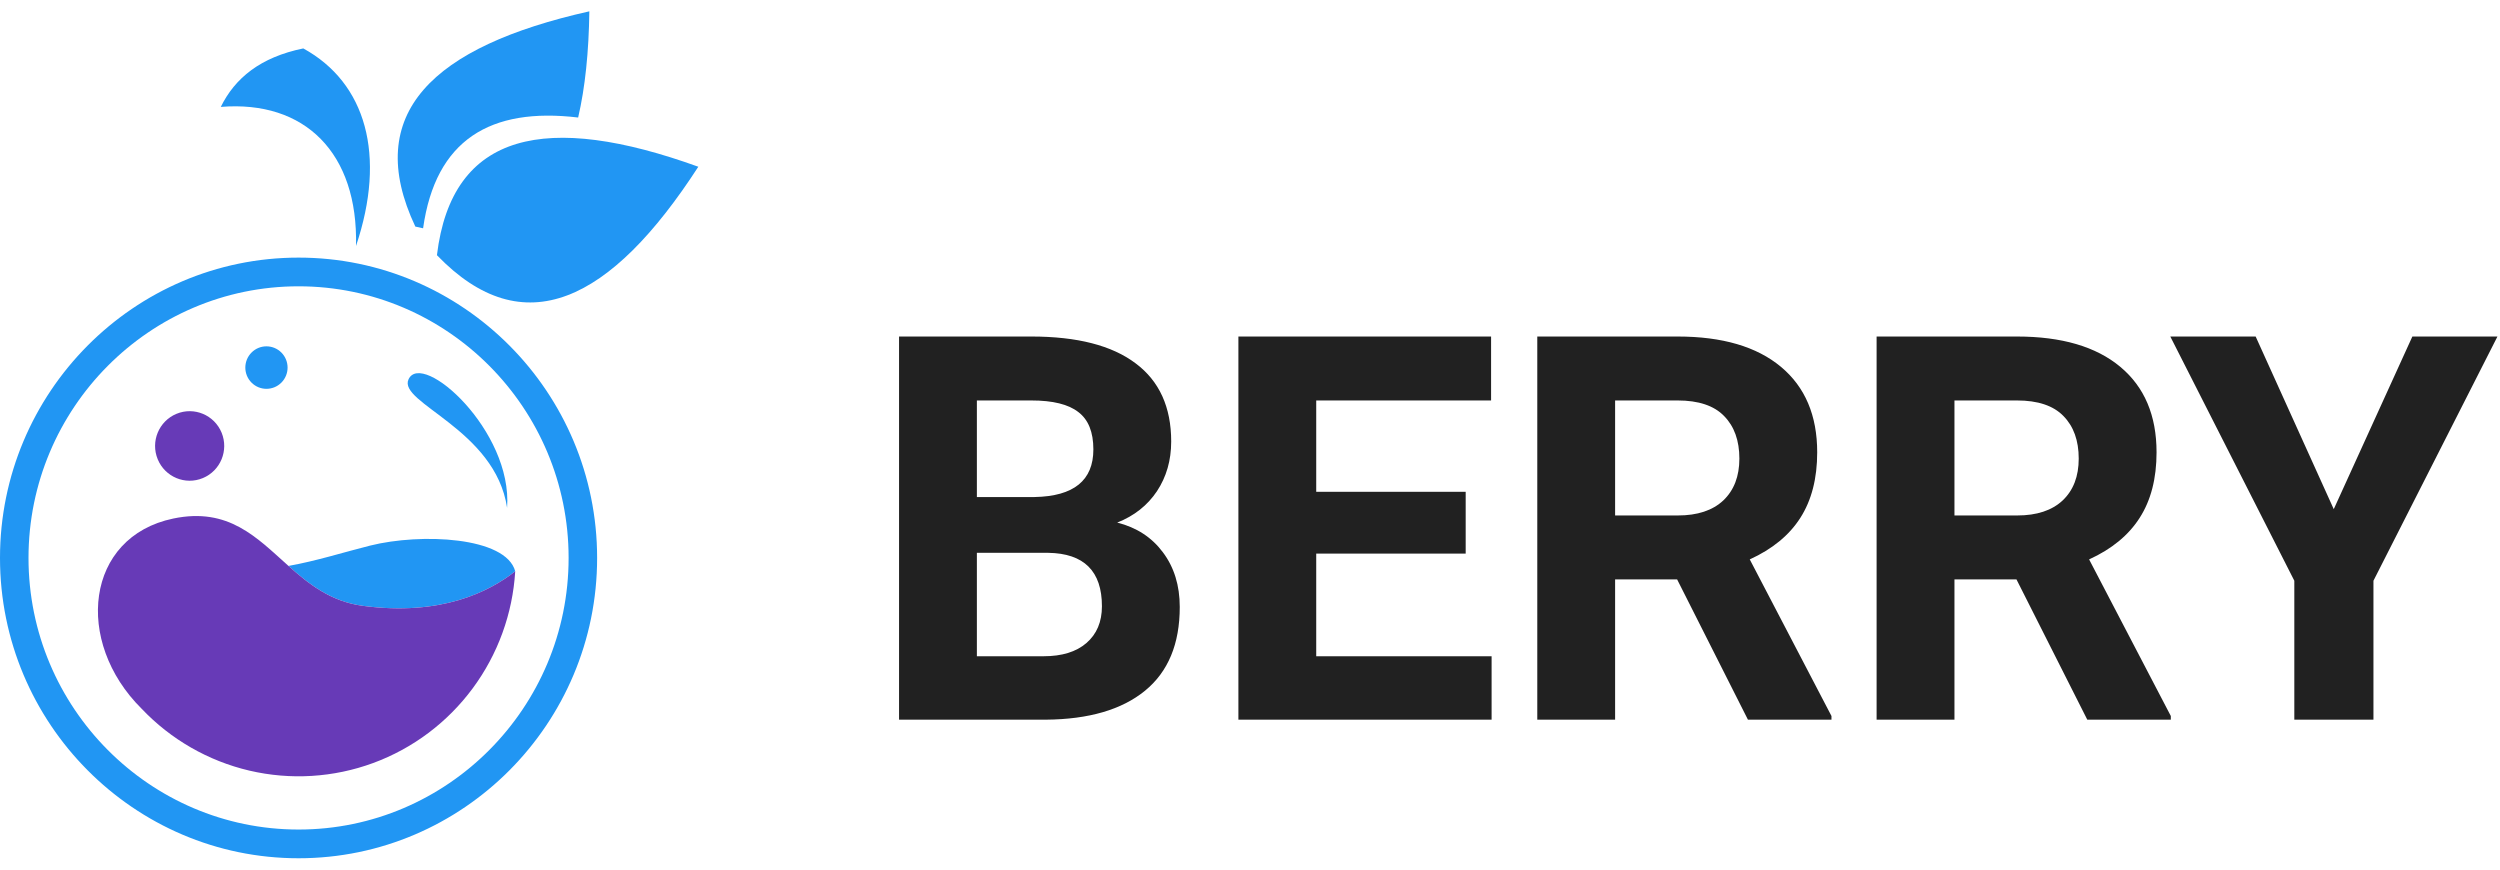
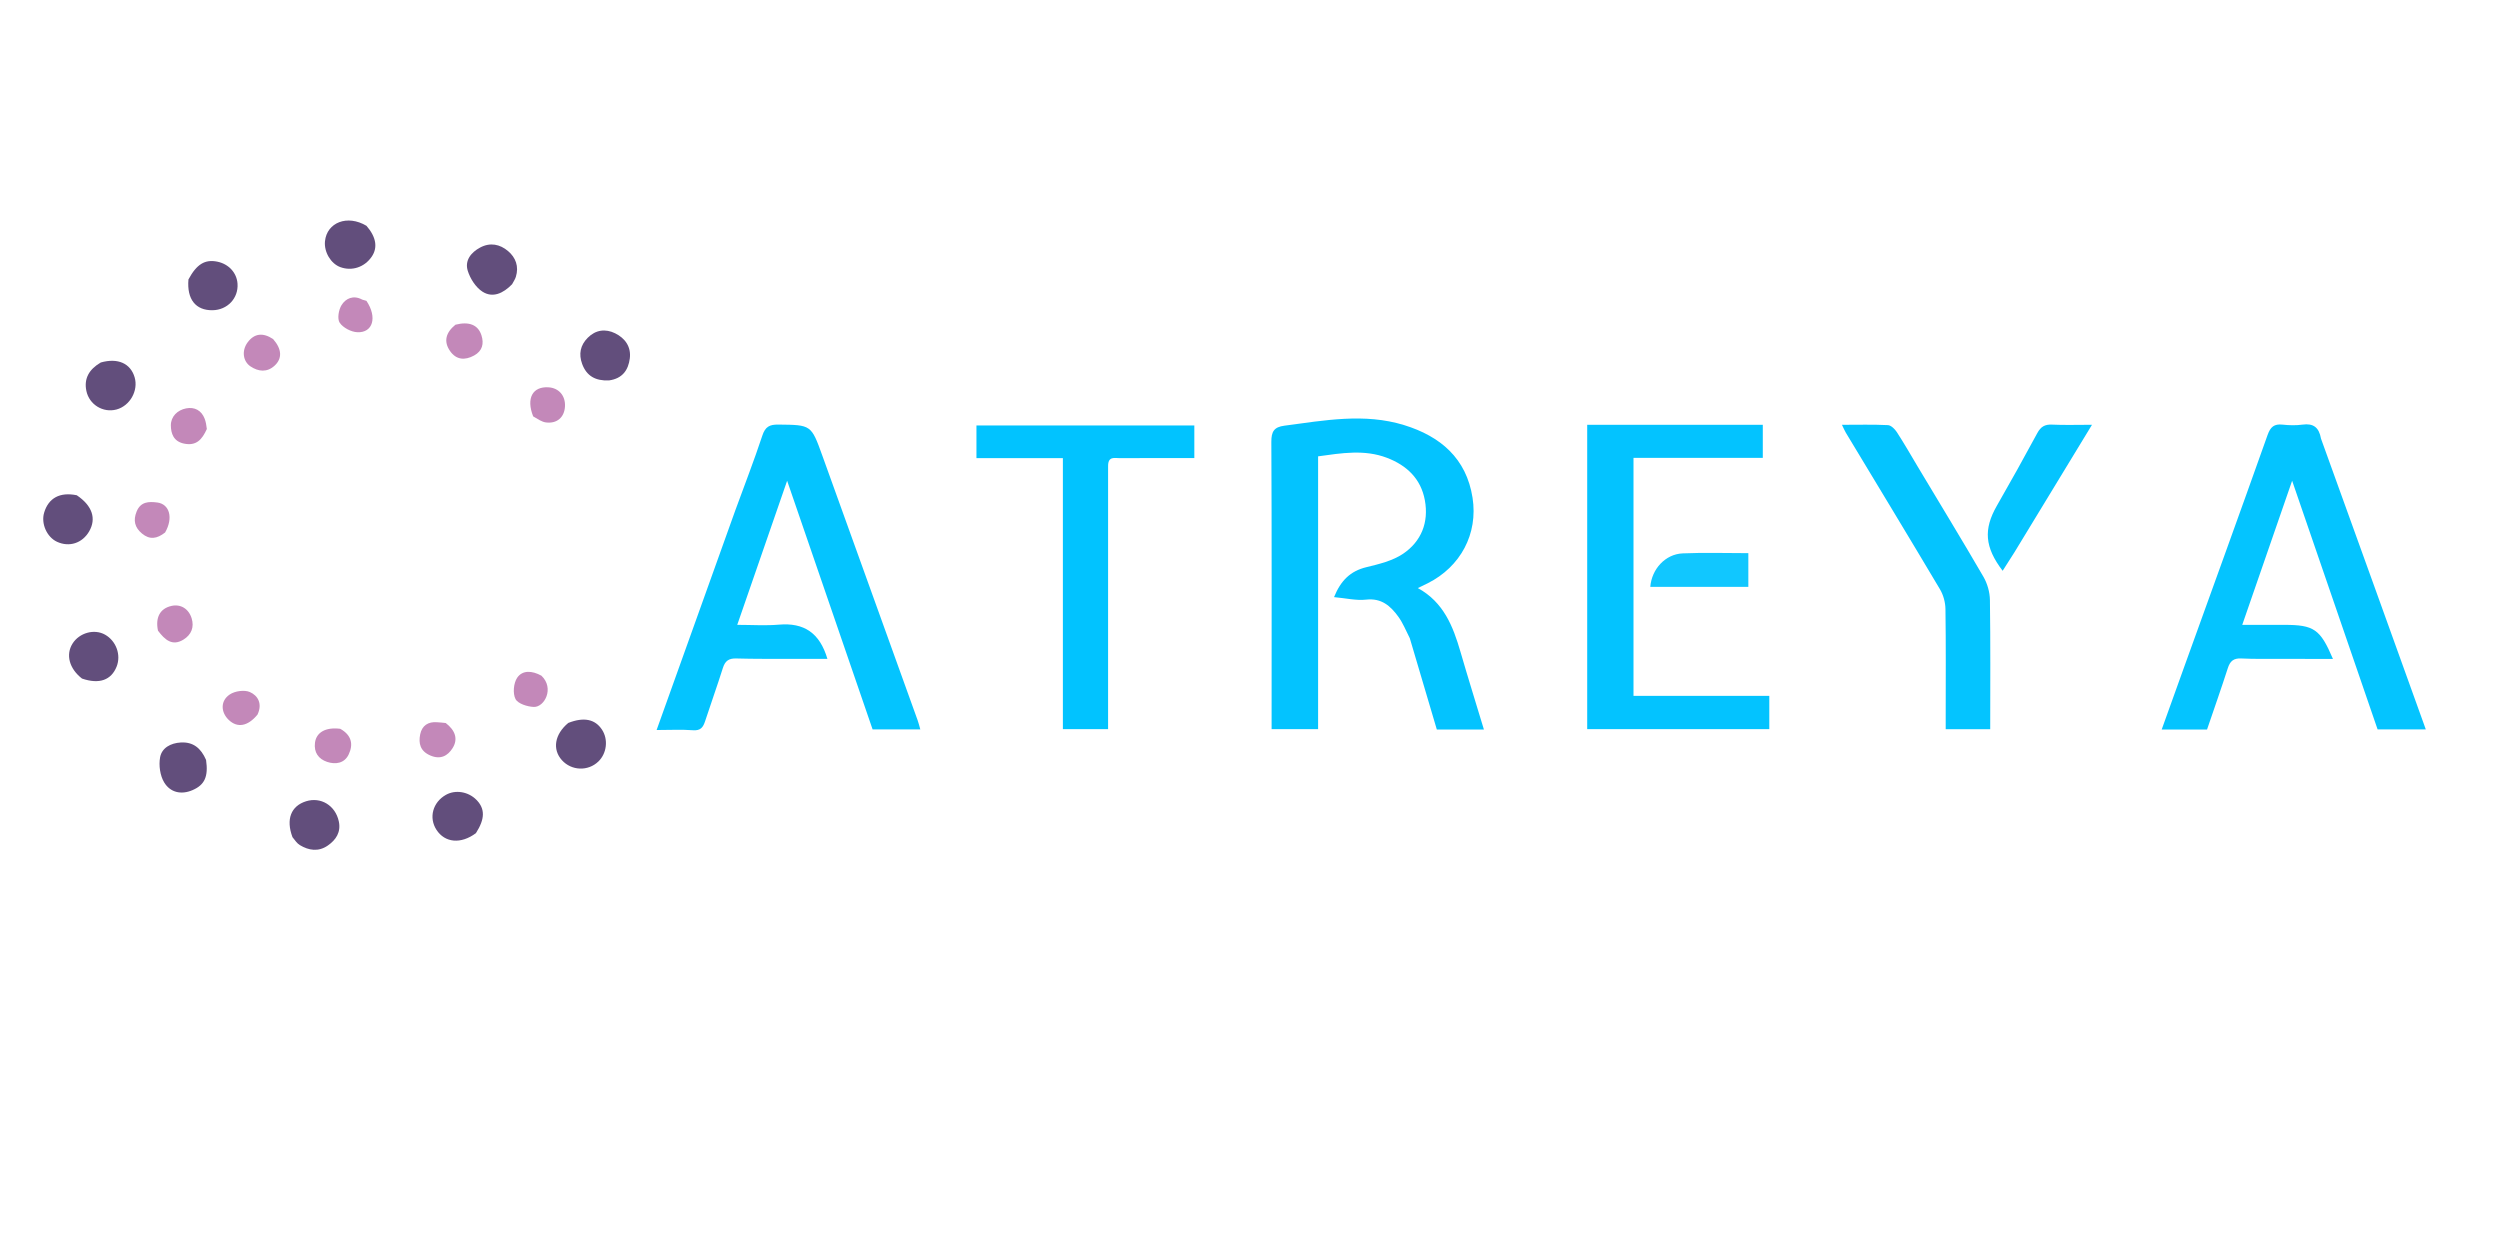
- <svg xmlns="http://www.w3.org/2000/svg" width="92" height="32" viewBox="0 0 92 32" fill="none">
-   <path d="M33.085 26.484V12.384H37.954C39.641 12.384 40.92 12.713 41.792 13.372C42.664 14.024 43.1 14.982 43.1 16.248C43.1 16.939 42.925 17.549 42.575 18.078C42.225 18.601 41.738 18.985 41.114 19.231C41.827 19.411 42.387 19.776 42.795 20.325C43.208 20.874 43.415 21.545 43.415 22.339C43.415 23.695 42.989 24.721 42.136 25.419C41.283 26.116 40.067 26.471 38.489 26.484H33.085ZM35.949 20.344V24.15H38.403C39.078 24.15 39.603 23.989 39.978 23.666C40.36 23.337 40.551 22.885 40.551 22.31C40.551 21.019 39.892 20.364 38.575 20.344H35.949ZM35.949 18.291H38.069C39.514 18.265 40.236 17.681 40.236 16.538C40.236 15.899 40.051 15.441 39.682 15.163C39.319 14.879 38.743 14.737 37.954 14.737H35.949V18.291ZM53.937 20.373H48.437V24.15H54.891V26.484H45.573V12.384H54.872V14.737H48.437V18.098H53.937V20.373ZM61.718 21.322H59.436V26.484H56.572V12.384H61.736C63.379 12.384 64.645 12.755 65.537 13.498C66.428 14.24 66.873 15.289 66.873 16.645C66.873 17.607 66.666 18.411 66.253 19.056C65.846 19.695 65.225 20.206 64.391 20.586L67.398 26.349V26.484H64.324L61.718 21.322ZM59.436 18.969H61.746C62.466 18.969 63.023 18.785 63.417 18.417C63.811 18.043 64.009 17.529 64.009 16.877C64.009 16.212 63.821 15.689 63.446 15.309C63.077 14.928 62.507 14.737 61.736 14.737H59.436V18.969ZM74.206 21.322H71.924V26.484H69.059V12.384H74.225C75.867 12.384 77.134 12.755 78.025 13.498C78.916 14.24 79.361 15.289 79.361 16.645C79.361 17.607 79.154 18.411 78.74 19.056C78.333 19.695 77.713 20.206 76.879 20.586L79.886 26.349V26.484H76.812L74.206 21.322ZM71.924 18.969H74.234C74.953 18.969 75.51 18.785 75.905 18.417C76.3 18.043 76.497 17.529 76.497 16.877C76.497 16.212 76.309 15.689 75.934 15.309C75.564 14.928 74.995 14.737 74.225 14.737H71.924V18.969ZM85.882 18.737L88.775 12.384H91.906L87.343 21.371V26.484H84.431V21.371L79.867 12.384H83.008L85.882 18.737Z" fill="#212121" />
-   <path d="M10.987 31.584C4.928 31.584 0 26.626 0 20.532C0 14.438 4.929 9.48 10.987 9.48C17.045 9.48 21.974 14.438 21.974 20.532C21.974 26.626 17.046 31.584 10.987 31.584ZM10.987 10.536C5.508 10.536 1.049 15.02 1.049 20.532C1.049 26.044 5.508 30.527 10.987 30.527C16.466 30.527 20.925 26.043 20.925 20.531C20.925 15.019 16.467 10.536 10.987 10.536Z" fill="#2196F3" />
-   <path d="M18.96 21.023C18.618 19.748 15.485 19.611 13.62 20.078C12.644 20.323 11.646 20.643 10.616 20.826C11.37 21.499 12.179 22.135 13.34 22.293C16.221 22.684 18.011 21.775 18.96 21.023Z" fill="#2196F3" />
-   <path d="M13.34 22.293C12.176 22.135 11.37 21.499 10.616 20.826C9.45 19.786 8.413 18.658 6.377 19.082C3.141 19.757 2.715 23.608 5.214 26.083C6.287 27.213 7.665 28.004 9.178 28.359C10.691 28.713 12.274 28.616 13.733 28.079C15.192 27.542 16.464 26.588 17.392 25.335C18.321 24.082 18.866 22.584 18.96 21.023C18.011 21.775 16.221 22.684 13.34 22.293Z" fill="#673AB7" />
-   <path d="M15.034 13.959C14.63 14.829 18.23 15.796 18.661 18.688C18.869 15.841 15.534 12.882 15.034 13.959Z" fill="#2196F3" />
-   <path d="M7.466 17.593C8.115 17.323 8.423 16.575 8.155 15.922C7.886 15.269 7.142 14.959 6.493 15.229C5.844 15.5 5.535 16.248 5.804 16.901C6.073 17.554 6.817 17.864 7.466 17.593Z" fill="#673AB7" />
-   <path d="M10.355 14.08C10.659 13.775 10.659 13.28 10.355 12.974C10.051 12.669 9.559 12.669 9.256 12.974C8.952 13.28 8.952 13.775 9.256 14.08C9.559 14.385 10.051 14.385 10.355 14.08Z" fill="#2196F3" />
-   <path d="M13.101 9.052C14.225 5.715 13.47 3.049 11.161 1.782C9.584 2.105 8.647 2.873 8.125 3.934C11.22 3.682 13.184 5.63 13.101 9.052Z" fill="#2196F3" />
-   <path d="M25.698 6.136C20.139 4.129 16.63 4.818 16.079 9.391C19.265 12.697 22.474 11.115 25.698 6.136Z" fill="#2196F3" />
-   <path d="M21.276 4.325C21.534 3.217 21.668 1.908 21.688 0.417C15.923 1.709 13.322 4.177 15.284 8.338C15.382 8.362 15.475 8.381 15.57 8.401C16.028 5.144 18.046 3.938 21.276 4.325Z" fill="#2196F3" />
+ <svg xmlns="http://www.w3.org/2000/svg" version="1.1" id="Layer_1" x="0px" y="0px" width="100%" viewBox="80 350 1000 500" enable-background="new 0 0 1200 1200" xml:space="preserve">
+   <path fill="#03C3FF" opacity="1" stroke="none" d=" M643.931,605.315   C642.342,602.167 641.154,599.179 639.321,596.66   C636.221,592.398 632.606,589.163 626.462,589.85   C622.474,590.295 618.322,589.272 613.615,588.851   C616.306,582.209 620.146,578.432 626.547,576.872   C631.612,575.638 637.046,574.34 641.249,571.494   C648.517,566.572 651.564,558.966 649.948,550.117   C648.371,541.479 642.683,536.132 634.75,533.114   C625.837,529.721 616.76,531.213 607.24,532.536   C607.24,568.891 607.24,605.099 607.24,641.654   C600.88,641.654 594.994,641.654 588.644,641.654   C588.644,639.962 588.644,638.324 588.644,636.687   C588.644,600.047 588.722,563.408 588.537,526.769   C588.516,522.611 589.618,520.817 593.761,520.273   C609.737,518.172 625.758,515.14 641.667,520.047   C656.121,524.506 666.567,533.305 669.024,549.117   C671.27,563.577 664.212,576.695 651.111,583.296   C649.935,583.889 648.74,584.445 647.128,585.224   C657.466,590.883 661.225,600.53 664.197,610.757   C667.198,621.084 670.401,631.353 673.563,641.805   C667.554,641.805 661.45,641.805 654.728,641.805   C651.184,629.825 647.613,617.756 643.931,605.315  z" />
+   <path fill="#04C4FF" opacity="1" stroke="none" d=" M1008.401,525.454   C1022.46,564.329 1036.323,602.855 1050.324,641.768   C1043.662,641.768 1037.555,641.768 1031.041,641.768   C1019.773,608.984 1008.461,576.072 996.852,542.293   C990.067,561.895 983.561,580.693 976.898,599.943   C982.736,599.943 988.182,599.942 993.627,599.943   C1005.584,599.945 1008.094,601.611 1013.176,613.563   C1005.96,613.563 999.112,613.579 992.264,613.558   C986.992,613.543 981.713,613.631 976.45,613.385   C973.446,613.245 972.041,614.442 971.146,617.211   C968.49,625.436 965.617,633.59 962.811,641.822   C956.856,641.822 951.06,641.822 944.672,641.822   C947.696,633.405 950.588,625.328 953.498,617.257   C964.702,586.185 975.974,555.138 987.026,524.012   C988.193,520.728 989.673,519.482 993.062,519.854   C995.696,520.143 998.427,520.205 1001.044,519.846   C1005.323,519.258 1007.599,520.924 1008.401,525.454  z" />
+   <path fill="#04C4FF" opacity="1" stroke="none" d=" M374.139,554.101   C377.853,543.905 381.66,534.155 384.936,524.229   C386.108,520.677 387.819,519.792 391.324,519.831   C404.5,519.977 404.477,519.865 408.954,532.308   C421.655,567.603 434.379,602.89 447.082,638.185   C447.463,639.242 447.715,640.345 448.121,641.753   C441.678,641.753 435.578,641.753 429.036,641.753   C417.778,609 406.466,576.087 394.853,542.299   C388.071,561.888 381.565,580.679 374.897,599.942   C380.722,599.942 386.194,600.324 391.594,599.859   C401.575,599 407.89,603.124 410.964,613.555   C405.95,613.555 401.083,613.568 396.216,613.552   C388.968,613.527 381.716,613.6 374.473,613.386   C371.501,613.299 370.034,614.386 369.151,617.188   C366.903,624.325 364.364,631.37 362.041,638.483   C361.246,640.918 360.241,642.327 357.211,642.097   C352.589,641.747 347.92,642.005 342.644,642.005   C353.224,612.491 363.623,583.484 374.139,554.101  z" />
+   <path fill="#03C3FF" opacity="1" stroke="none" d=" M726.023,519.915   C745.974,519.915 765.43,519.915 785.119,519.915   C785.119,524.449 785.119,528.559 785.119,533.158   C767.952,533.158 750.875,533.158 733.402,533.158   C733.402,564.985 733.402,596.331 733.402,628.334   C751.451,628.334 769.491,628.334 787.721,628.334   C787.721,633.088 787.721,637.188 787.721,641.647   C763.473,641.647 739.282,641.647 714.881,641.647   C714.881,601.156 714.881,560.743 714.881,519.915   C718.585,519.915 722.056,519.915 726.023,519.915  z" />
+   <path fill="#01C3FF" opacity="1" stroke="none" d=" M523.238,536.435   C523.234,571.691 523.234,606.487 523.234,641.642   C517.271,641.642 511.518,641.642 505.151,641.642   C505.151,605.815 505.151,569.804 505.151,533.242   C493.323,533.242 482.086,533.242 470.579,533.242   C470.579,528.616 470.579,524.546 470.579,520.196   C499.697,520.196 528.579,520.196 557.731,520.196   C557.731,524.411 557.731,528.49 557.731,533.233   C547.73,533.233 537.81,533.199 527.89,533.261   C525.924,533.274 523.204,532.371 523.238,536.435  z" />
+   <path fill="#04C4FF" opacity="1" stroke="none" d=" M847.168,536.785   C856.052,551.623 864.875,566.074 873.375,580.712   C874.946,583.419 875.925,586.87 875.97,589.995   C876.218,607.109 876.088,624.228 876.088,641.675   C870.226,641.675 864.647,641.675 858.282,641.675   C858.282,640.011 858.282,638.262 858.282,636.514   C858.282,622.203 858.393,607.891 858.183,593.584   C858.144,590.936 857.342,587.992 855.992,585.719   C843.546,564.769 830.9,543.937 818.325,523.064   C817.84,522.258 817.486,521.372 816.776,519.92   C823.317,519.92 829.254,519.758 835.169,520.051   C836.419,520.113 837.935,521.616 838.731,522.843   C841.623,527.294 844.261,531.91 847.168,536.785  z" />
+   <path fill="#04C4FF" opacity="1" stroke="none" d=" M885.804,570.865   C884.128,573.513 882.637,575.846 881.059,578.316   C873.853,568.887 873.372,561.672 878.716,552.351   C884.241,542.715 889.654,533.013 894.924,523.237   C896.302,520.682 897.921,519.712 900.806,519.847   C905.756,520.081 910.725,519.912 916.798,519.912   C906.225,537.291 896.107,553.92 885.804,570.865  z" />
+   <path fill="#11C7FF" opacity="1" stroke="none" d=" M759,584.759   C752.378,584.759 746.256,584.759 740.115,584.759   C740.673,577.599 746.155,571.647 753.088,571.35   C761.683,570.981 770.306,571.261 779.336,571.261   C779.336,575.746 779.336,579.927 779.336,584.759   C772.663,584.759 766.081,584.759 759,584.759  z" />
+   <path fill="#624E7C" opacity="1" stroke="none" d=" M196.99,684.865   C194.304,677.687 196.402,672.404 202.418,670.511   C208.338,668.65 214.135,672.184 215.514,678.505   C216.459,682.843 214.417,685.938 211.086,688.238   C207.403,690.78 203.538,690.232 199.902,688.017   C198.812,687.353 198.038,686.168 196.99,684.865  z" />
+   <path fill="#624E7C" opacity="1" stroke="none" d=" M307.314,639.171   C313.611,636.712 318.05,637.689 320.793,641.856   C323.363,645.761 322.741,651.313 319.368,654.581   C315.24,658.581 308.62,658.345 304.756,654.062   C300.889,649.775 301.813,643.729 307.314,639.171  z" />
+   <path fill="#624E7C" opacity="1" stroke="none" d=" M120.319,494.991   C127.176,493.061 132.21,495.38 133.847,500.901   C135.426,506.23 131.992,512.339 126.598,513.797   C121.285,515.232 115.677,511.892 114.537,506.316   C113.522,501.349 115.699,497.681 120.319,494.991  z" />
+   <path fill="#624E7C" opacity="1" stroke="none" d=" M162.426,653.973   C163.399,660.687 161.83,663.965 157.009,666.051   C152.393,668.049 148.055,666.922 145.665,662.957   C144.015,660.22 143.457,656.119 144.039,652.924   C144.731,649.131 148.282,647.233 152.287,646.997   C157.253,646.705 160.366,649.234 162.426,653.973  z" />
+   <path fill="#624E7C" opacity="1" stroke="none" d=" M110.705,548.1   C116.953,552.293 118.611,557.469 115.662,562.553   C112.922,567.277 107.73,568.967 102.836,566.729   C98.745,564.857 96.34,559.432 97.659,555.047   C99.41,549.221 103.922,546.712 110.705,548.1  z" />
+   <path fill="#624E7C" opacity="1" stroke="none" d=" M323.565,502.174   C318.228,502.394 314.646,500.428 312.864,495.586   C311.399,491.603 312.14,488.084 315.089,485.111   C318.27,481.905 322.202,481.419 326.058,483.319   C330.027,485.274 332.516,488.719 331.923,493.363   C331.335,497.964 329.035,501.433 323.565,502.174  z" />
+   <path fill="#624E7C" opacity="1" stroke="none" d=" M155.382,461.774   C158.669,455.643 162.01,453.665 166.902,454.66   C171.482,455.59 174.701,459.086 175.01,463.466   C175.421,469.284 170.97,474.009 165,474.092   C158.307,474.184 154.69,469.752 155.382,461.774  z" />
+   <path fill="#624E7C" opacity="1" stroke="none" d=" M270.366,683.259   C264.314,687.759 257.965,687.11 254.595,681.942   C251.426,677.085 253.096,670.898 258.375,667.933   C262.201,665.784 267.361,666.645 270.606,669.973   C274.039,673.494 274.05,677.52 270.366,683.259  z" />
+   <path fill="#624E7C" opacity="1" stroke="none" d=" M226.587,440.323   C230.512,444.836 231.146,449.065 228.689,452.672   C225.818,456.888 220.763,458.562 216.108,456.84   C212.304,455.432 209.554,450.773 209.993,446.479   C210.76,438.973 218.95,435.75 226.587,440.323  z" />
+   <path fill="#624E7C" opacity="1" stroke="none" d=" M284.833,463.7   C281.277,467.368 277.072,469.285 272.99,466.669   C270.297,464.943 268.084,461.466 267.104,458.322   C265.837,454.257 268.322,451.004 272.073,449.007   C276.096,446.867 279.97,447.692 283.194,450.402   C286.288,453.003 287.625,456.595 286.343,460.725   C286.053,461.658 285.495,462.508 284.833,463.7  z" />
+   <path fill="#624E7C" opacity="1" stroke="none" d=" M112.8,621.426   C107.663,617.425 106.241,611.837 109.013,607.439   C111.755,603.09 117.738,601.446 122.019,603.865   C126.484,606.387 128.508,611.984 126.645,616.652   C124.496,622.033 119.732,623.799 112.8,621.426  z" />
+   <path fill="#C388B9" opacity="1" stroke="none" d=" M293.271,516.555   C290.389,509.27 293.058,504.532 299.409,504.927   C303.552,505.185 306.227,508.293 305.993,512.578   C305.756,516.907 302.814,519.542 298.362,518.972   C296.677,518.756 295.111,517.616 293.271,516.555  z" />
+   <path fill="#C388B9" opacity="1" stroke="none" d=" M216.102,641.518   C220.728,644.101 221.367,647.826 219.458,651.811   C217.758,655.362 214.178,655.881 210.826,654.749   C207.427,653.6 205.484,650.995 205.998,647.057   C206.532,642.973 210.203,640.776 216.102,641.518  z" />
+   <path fill="#C388B9" opacity="1" stroke="none" d=" M262.178,479.884   C267.649,478.48 271.255,479.95 272.586,484.138   C273.638,487.45 272.986,490.37 269.631,492.206   C265.931,494.231 262.496,493.953 260.032,490.432   C257.335,486.577 258.336,483.004 262.178,479.884  z" />
+   <path fill="#C388B9" opacity="1" stroke="none" d=" M143.196,602.28   C142.104,597.084 143.918,593.423 148.595,592.365   C152.197,591.549 155.439,593.441 156.645,597.287   C157.76,600.844 156.56,603.88 153.398,605.832   C148.935,608.588 145.98,605.958 143.196,602.28  z" />
+   <path fill="#C388B9" opacity="1" stroke="none" d=" M296.577,620.284   C301.868,625.315 297.763,632.928 293.521,632.773   C290.937,632.678 287.151,631.476 286.195,629.603   C285.059,627.377 285.422,623.251 286.863,621.113   C288.974,617.983 292.837,618.207 296.577,620.284  z" />
+   <path fill="#C388B9" opacity="1" stroke="none" d=" M146.039,562.995   C142.783,565.554 139.874,565.977 136.797,563.417   C133.867,560.979 133.218,558.145 134.649,554.614   C136.264,550.628 139.534,550.567 142.909,551.002   C147.822,551.635 149.4,557.151 146.039,562.995  z" />
+   <path fill="#C388B9" opacity="1" stroke="none" d=" M189.241,485.623   C192.753,489.613 192.986,493.403 189.796,496.301   C186.815,499.01 183.387,498.689 180.206,496.567   C177.183,494.549 176.591,490.277 179.047,486.949   C181.7,483.354 185.174,482.922 189.241,485.623  z" />
+   <path fill="#C388B9" opacity="1" stroke="none" d=" M162.735,521.604   C160.827,525.822 158.535,528.482 153.566,527.433   C149.343,526.541 148.364,523.295 148.346,520.147   C148.326,516.601 150.972,514.027 154.452,513.351   C157.771,512.706 160.574,514.095 161.875,517.514   C162.331,518.713 162.549,520.003 162.735,521.604  z" />
+   <path fill="#C388B9" opacity="1" stroke="none" d=" M183,635.844   C179.079,640.601 174.925,641.24 171.506,637.978   C168.284,634.903 168.09,630.336 171.914,627.779   C173.975,626.402 177.753,625.862 179.94,626.815   C183.147,628.212 185.068,631.477 183,635.844  z" />
+   <path fill="#C388B9" opacity="1" stroke="none" d=" M258.296,639.209   C262.011,642.062 263.376,645.543 261.022,649.274   C259.097,652.323 256.217,653.957 252.134,652.199   C248.077,650.453 247.348,647.373 248.071,643.756   C248.773,640.24 251.26,638.563 254.943,638.903   C255.928,638.994 256.918,639.02 258.296,639.209  z" />
+   <path fill="#C388B9" opacity="1" stroke="none" d=" M226.579,470.337   C231.007,476.952 229.141,483.161 222.948,482.891   C220.458,482.783 217.239,481.103 215.885,479.101   C214.835,477.55 215.443,473.933 216.618,472.047   C218.315,469.324 221.346,467.977 224.793,469.793   C225.216,470.016 225.75,470.028 226.579,470.337  z" />
</svg>
